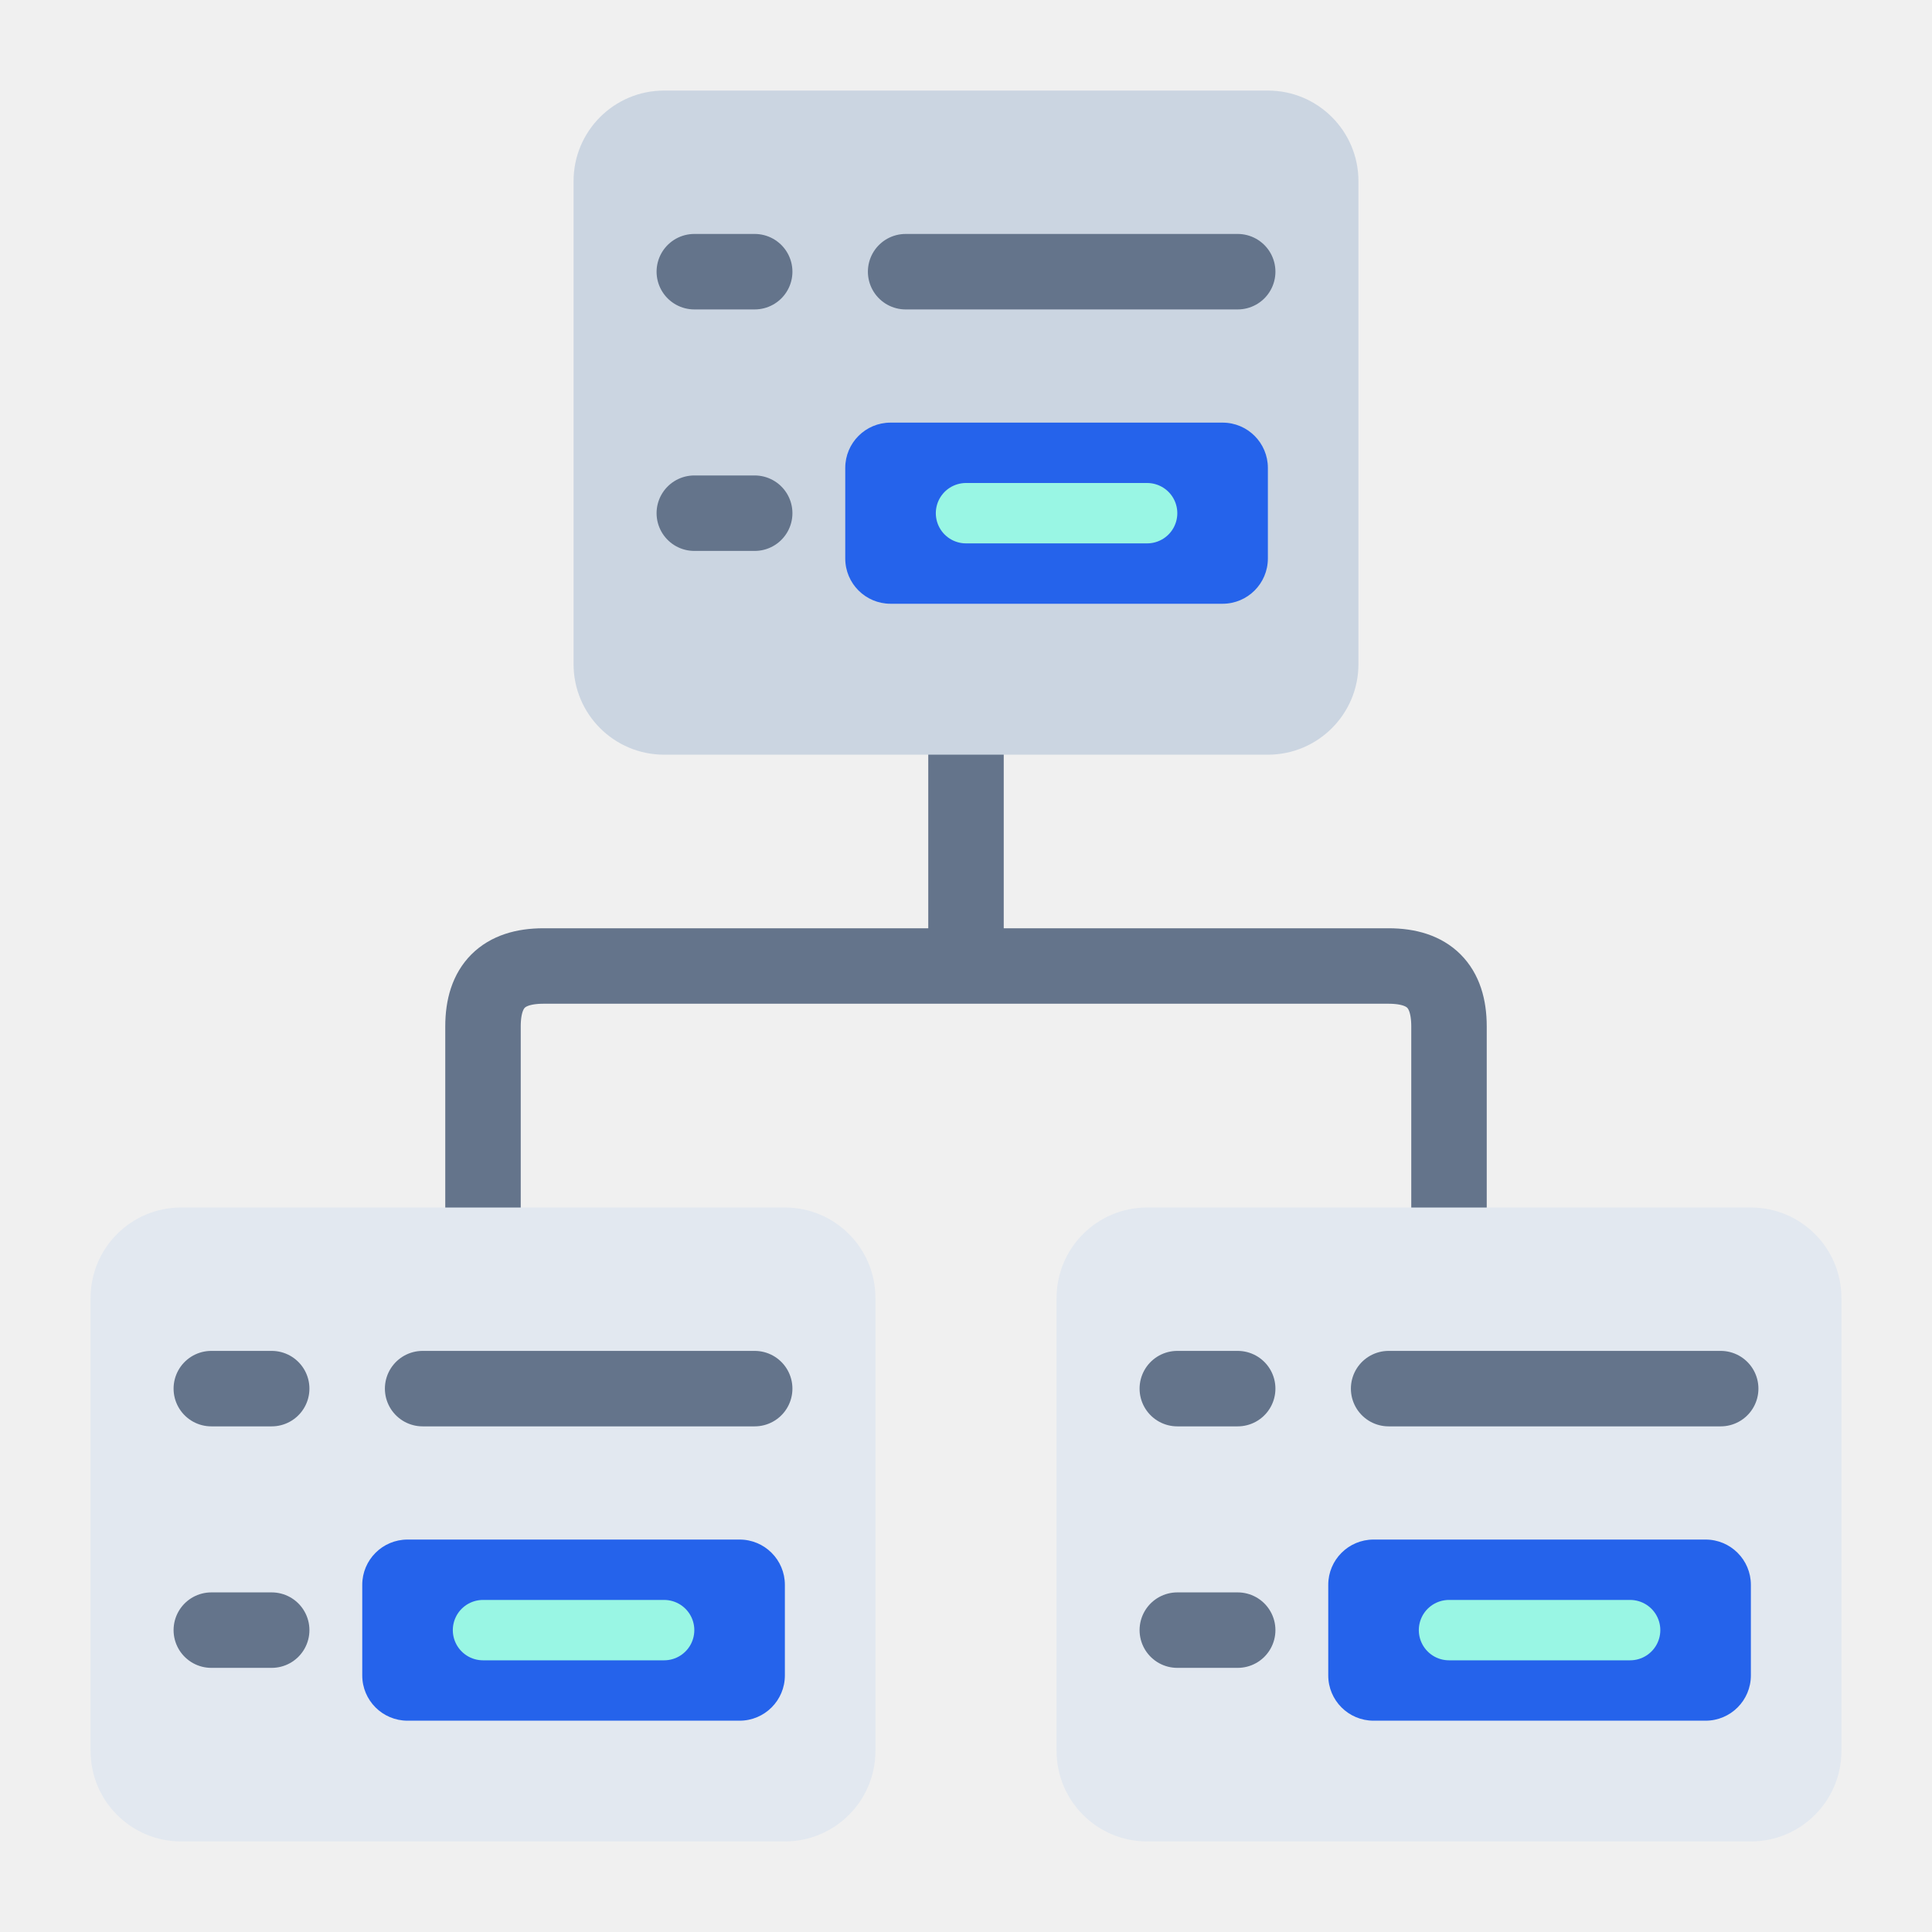
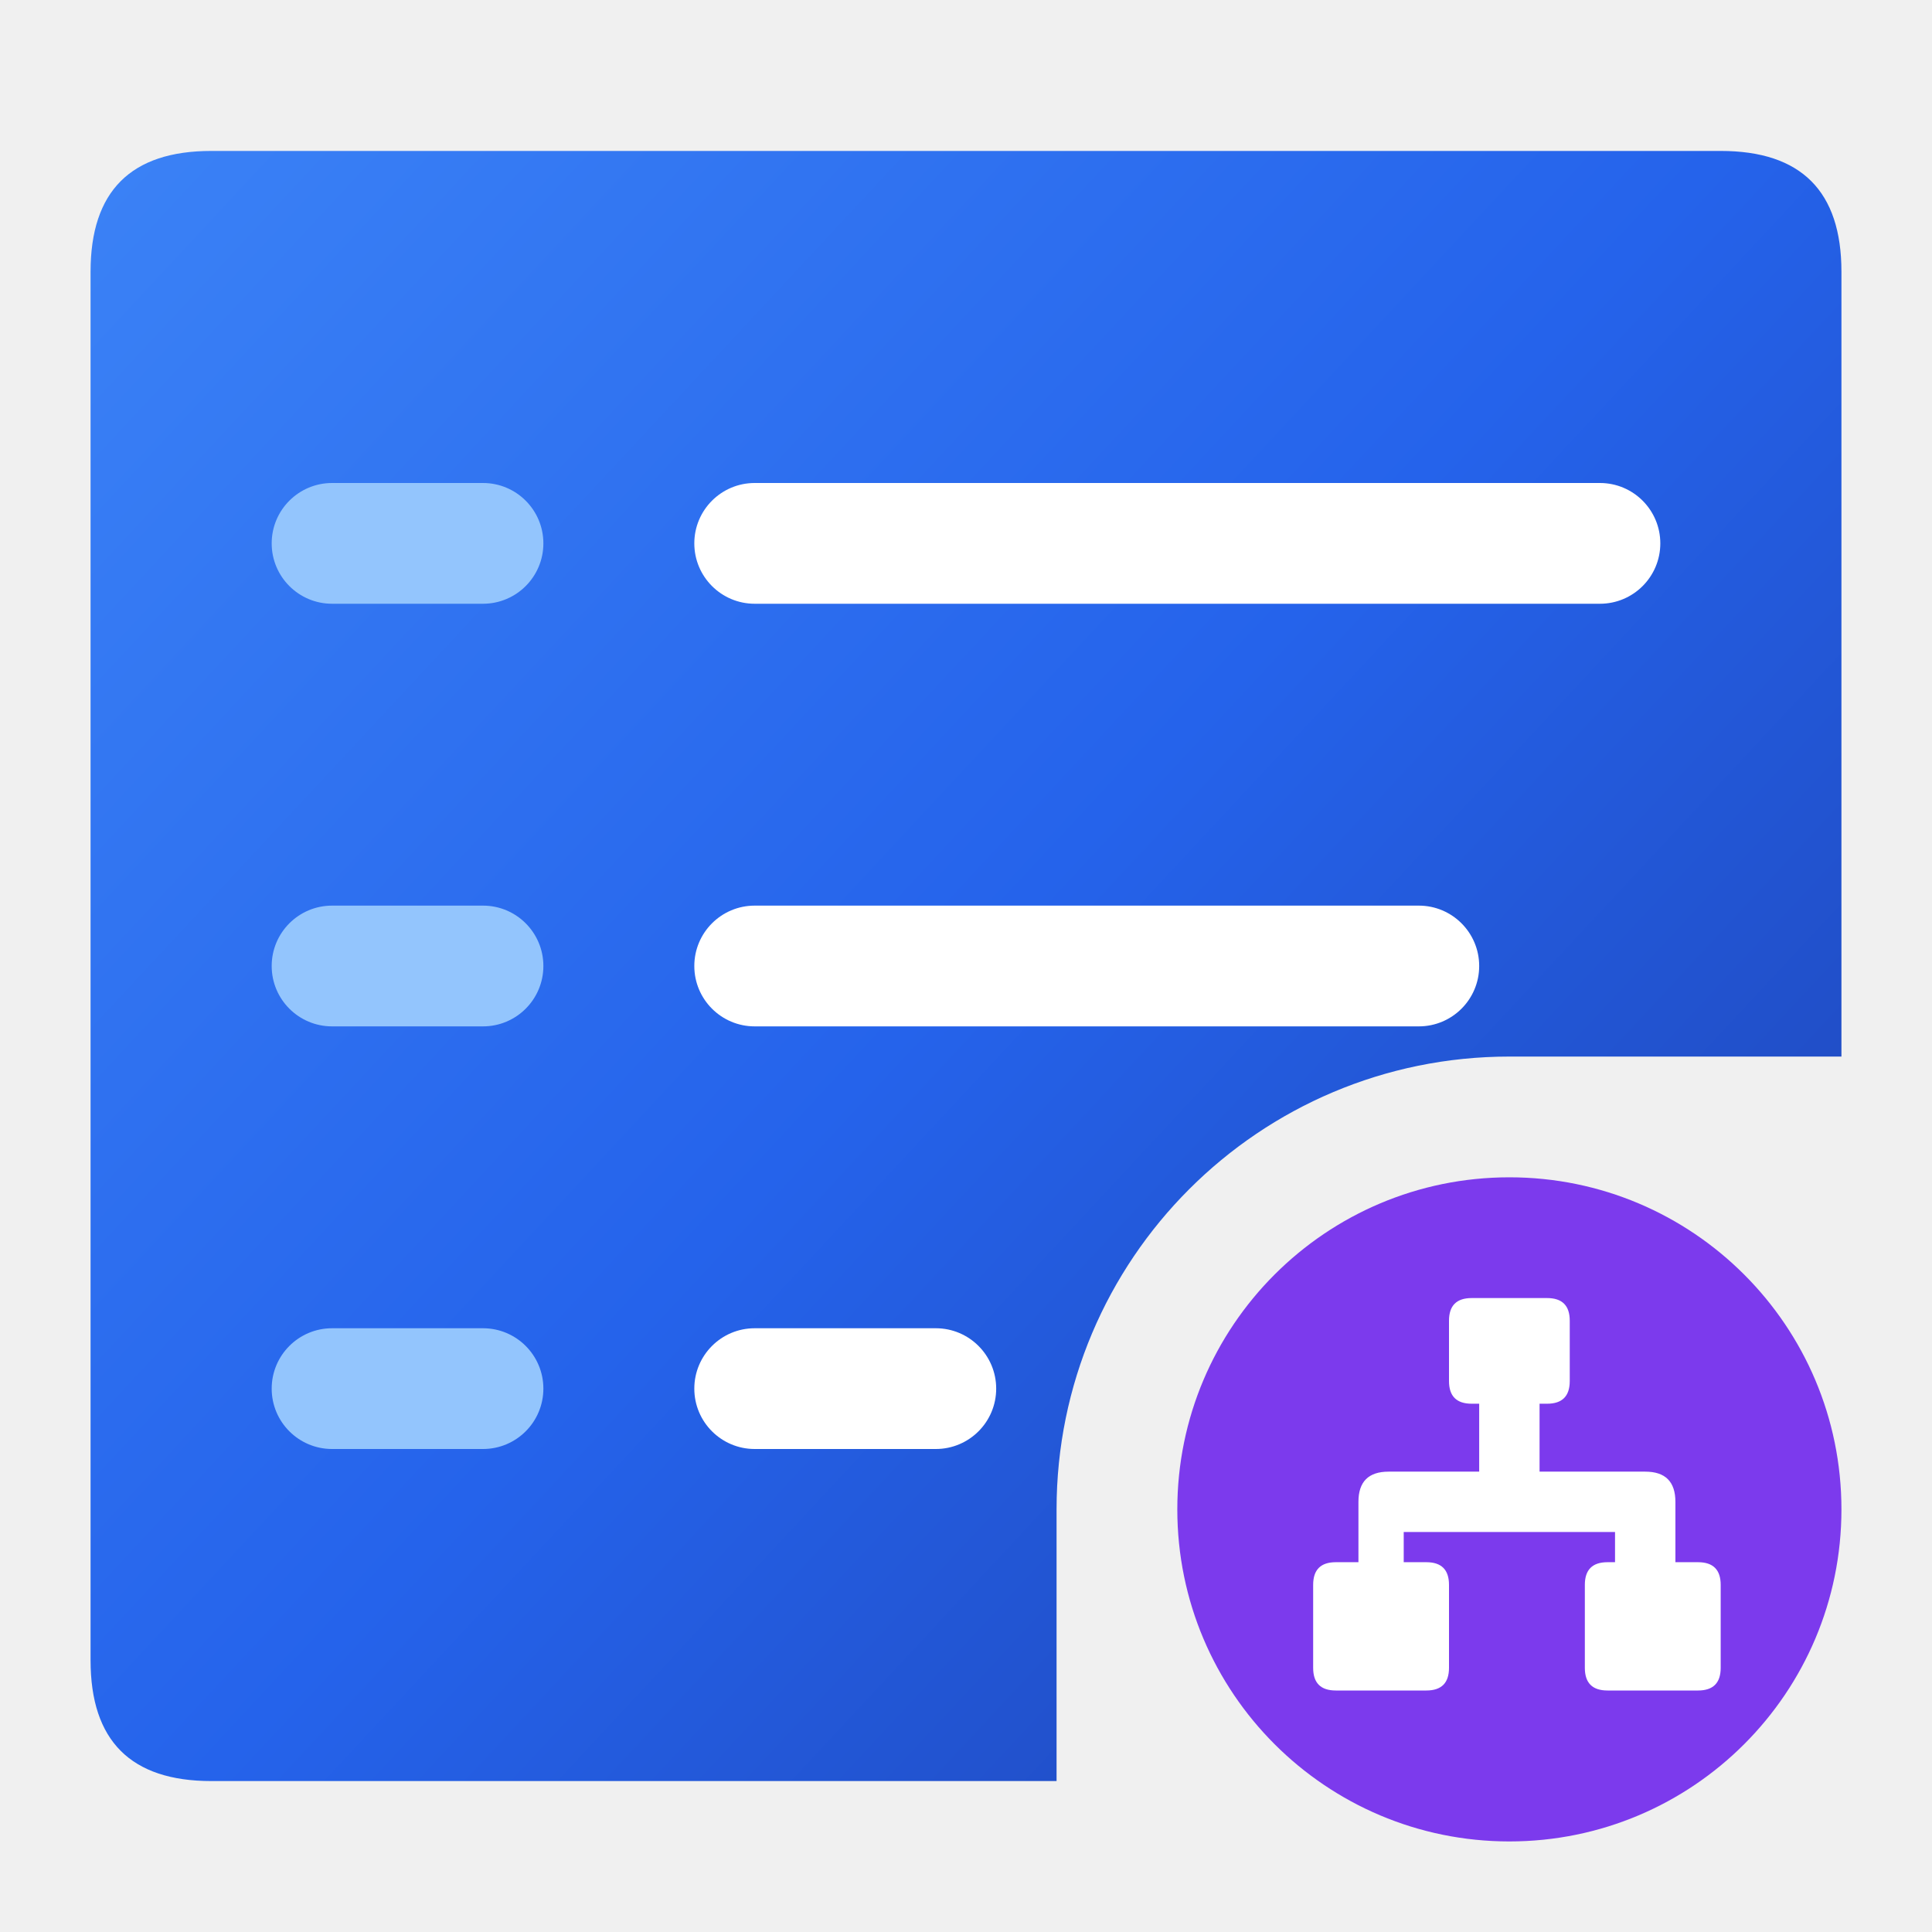
<svg xmlns="http://www.w3.org/2000/svg" width="512" height="512" viewBox="0 0 512 512">
-   <path d="M256 200V256M128 320V272Q128 256 144 256H368Q384 256 384 272V320" fill="none" stroke="#64748B" stroke-width="20" stroke-linecap="round" stroke-linejoin="round" />
-   <rect x="152" y="24" width="208" height="176" rx="24" fill="#CBD5E1" />
-   <rect x="24" y="320" width="208" height="168" rx="24" fill="#E2E8F0" />
-   <rect x="280" y="320" width="208" height="168" rx="24" fill="#E2E8F0" />
-   <path d="M184 72H200M240 72H328M184 136H200M56 368H72M112 368H200M56 432H72M312 368H328M368 368H456M312 432H328" fill="none" stroke="#64748B" stroke-width="20" stroke-linecap="round" />
-   <rect x="224" y="112" width="112" height="48" rx="12" fill="#2563EB" />
-   <rect x="96" y="408" width="112" height="48" rx="12" fill="#2563EB" />
-   <rect x="352" y="408" width="112" height="48" rx="12" fill="#2563EB" />
-   <path d="M256 136H304M128 432H176M384 432H432" fill="none" stroke="#99F6E4" stroke-width="16" stroke-linecap="round" />
+   <defs>
+     <linearGradient id="panelGradient" x1="24" y1="40" x2="488" y2="472" gradientUnits="userSpaceOnUse">
+       <stop offset="0" stop-color="#3B82F6" />
+       <stop offset="0.5" stop-color="#2563EB" />
+       <stop offset="1" stop-color="#1E40AF" />
+     </linearGradient>
+   </defs>
+   <path fill="url(#panelGradient)" d="M56 40H456Q488 40 488 72V280H400A120 120 0 0 0 280 400V472H56Q24 472 24 440V72Q24 40 56 40Z" />
+   <path fill="#93C5FD" d="M88 128A16 16 0 0 0 88 160H128A16 16 0 0 0 128 128ZM88 240A16 16 0 0 0 88 272H128A16 16 0 0 0 128 240ZM88 352A16 16 0 0 0 88 384H128A16 16 0 0 0 128 352Z" />
+   <path fill="#FFFFFF" d="M200 128A16 16 0 0 0 200 160H424A16 16 0 0 0 424 128ZM200 240A16 16 0 0 0 200 272H376A16 16 0 0 0 376 240ZM200 352A16 16 0 0 0 200 384H248A16 16 0 0 0 248 352Z" />
+   <circle cx="400" cy="400" r="88" fill="#7C3AED" />
+   <path fill="#FFFFFF" d="M390 344H410Q416 344 416 350V366Q416 372 410 372H408V390H436Q444 390 444 398V414H450Q456 414 456 420V442Q456 448 450 448H426Q420 448 420 442V420Q420 414 426 414H428V406H372V414H378Q384 414 384 420V442Q384 448 378 448H354Q348 448 348 442V420Q348 414 354 414H360V398Q360 390 368 390H392V372H390Q384 372 384 366V350Q384 344 390 344Z" />
</svg>
